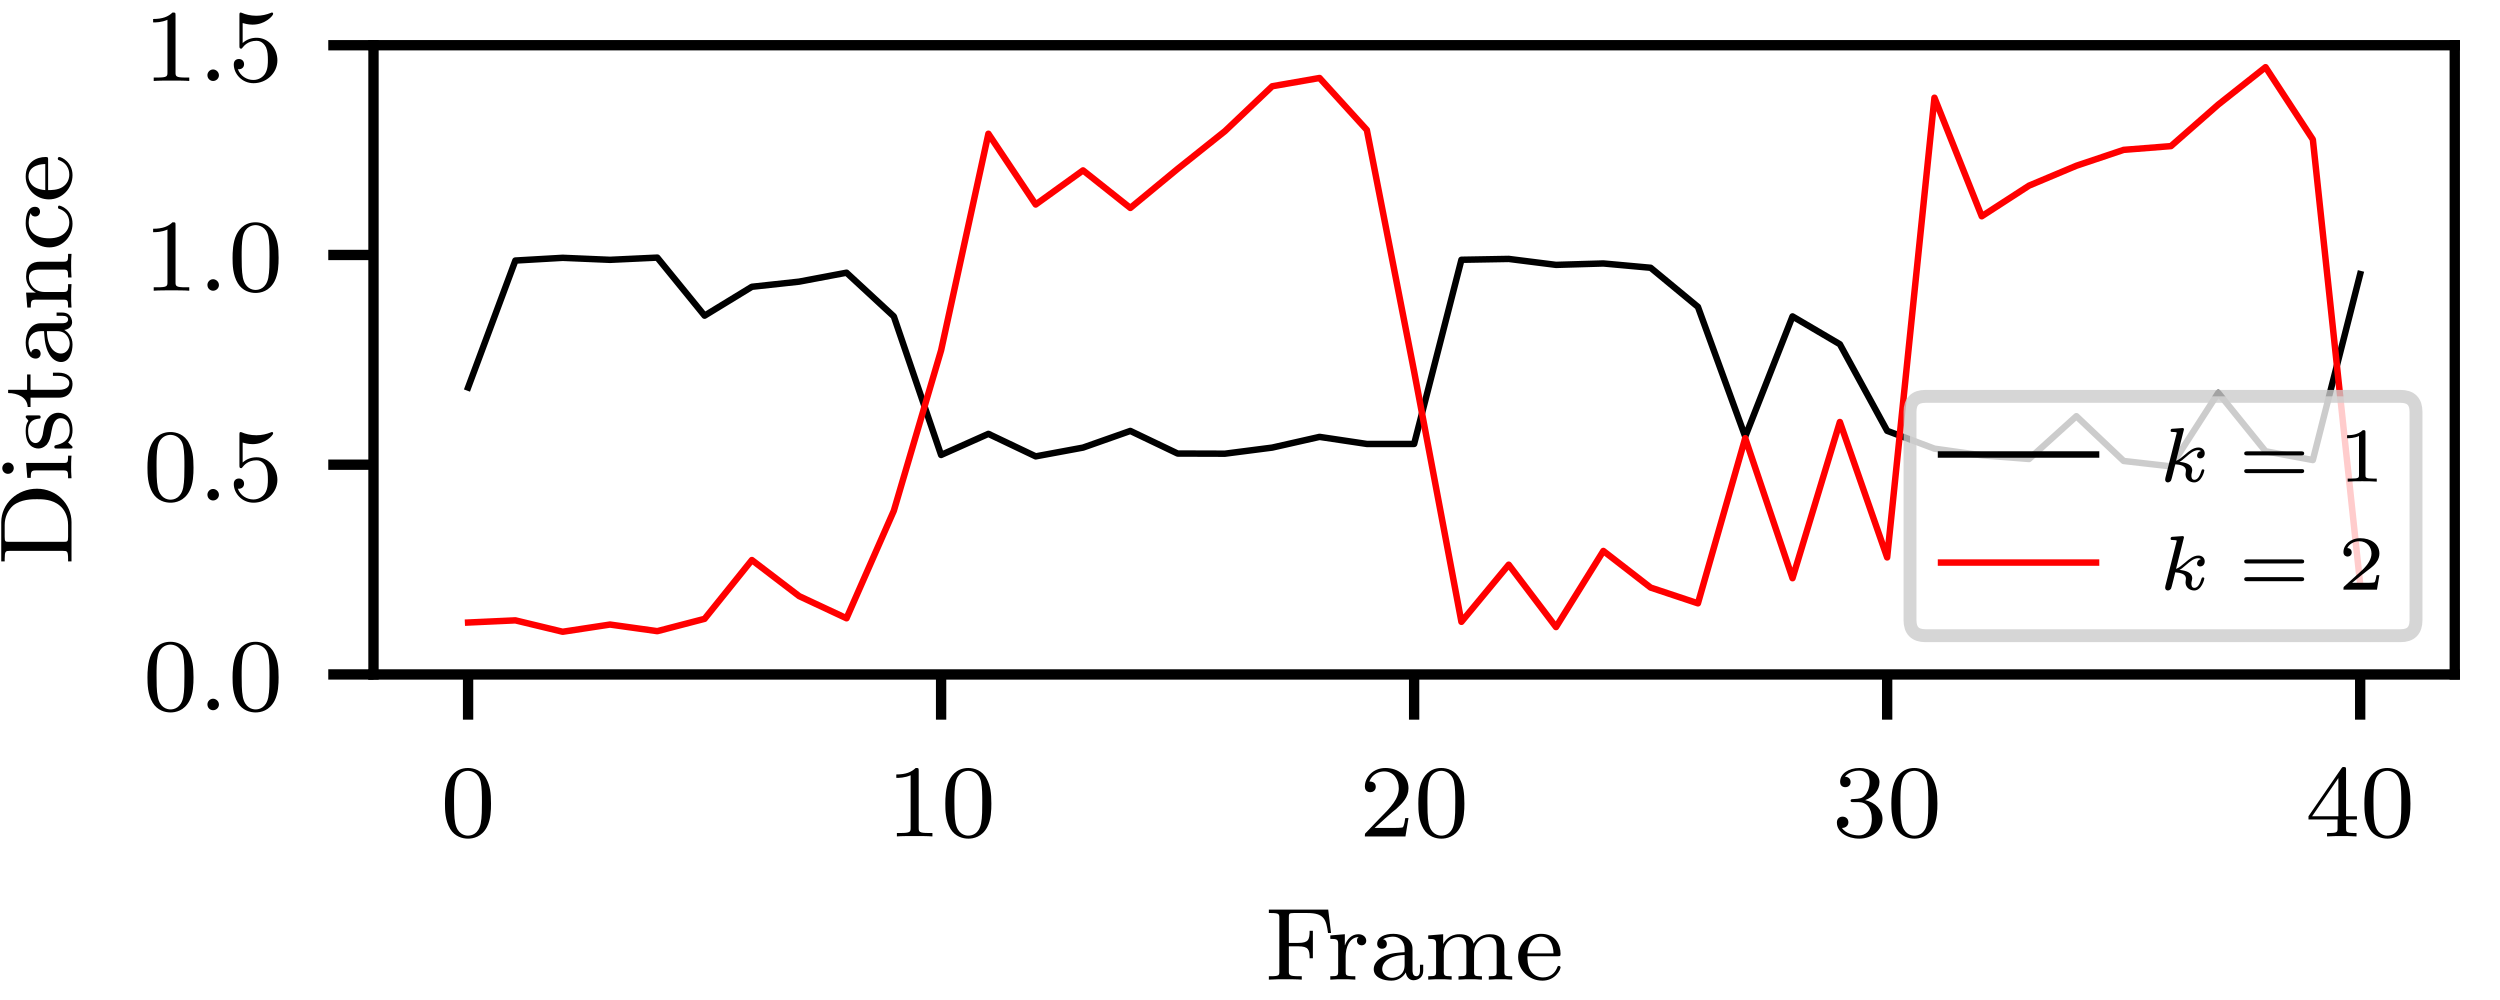
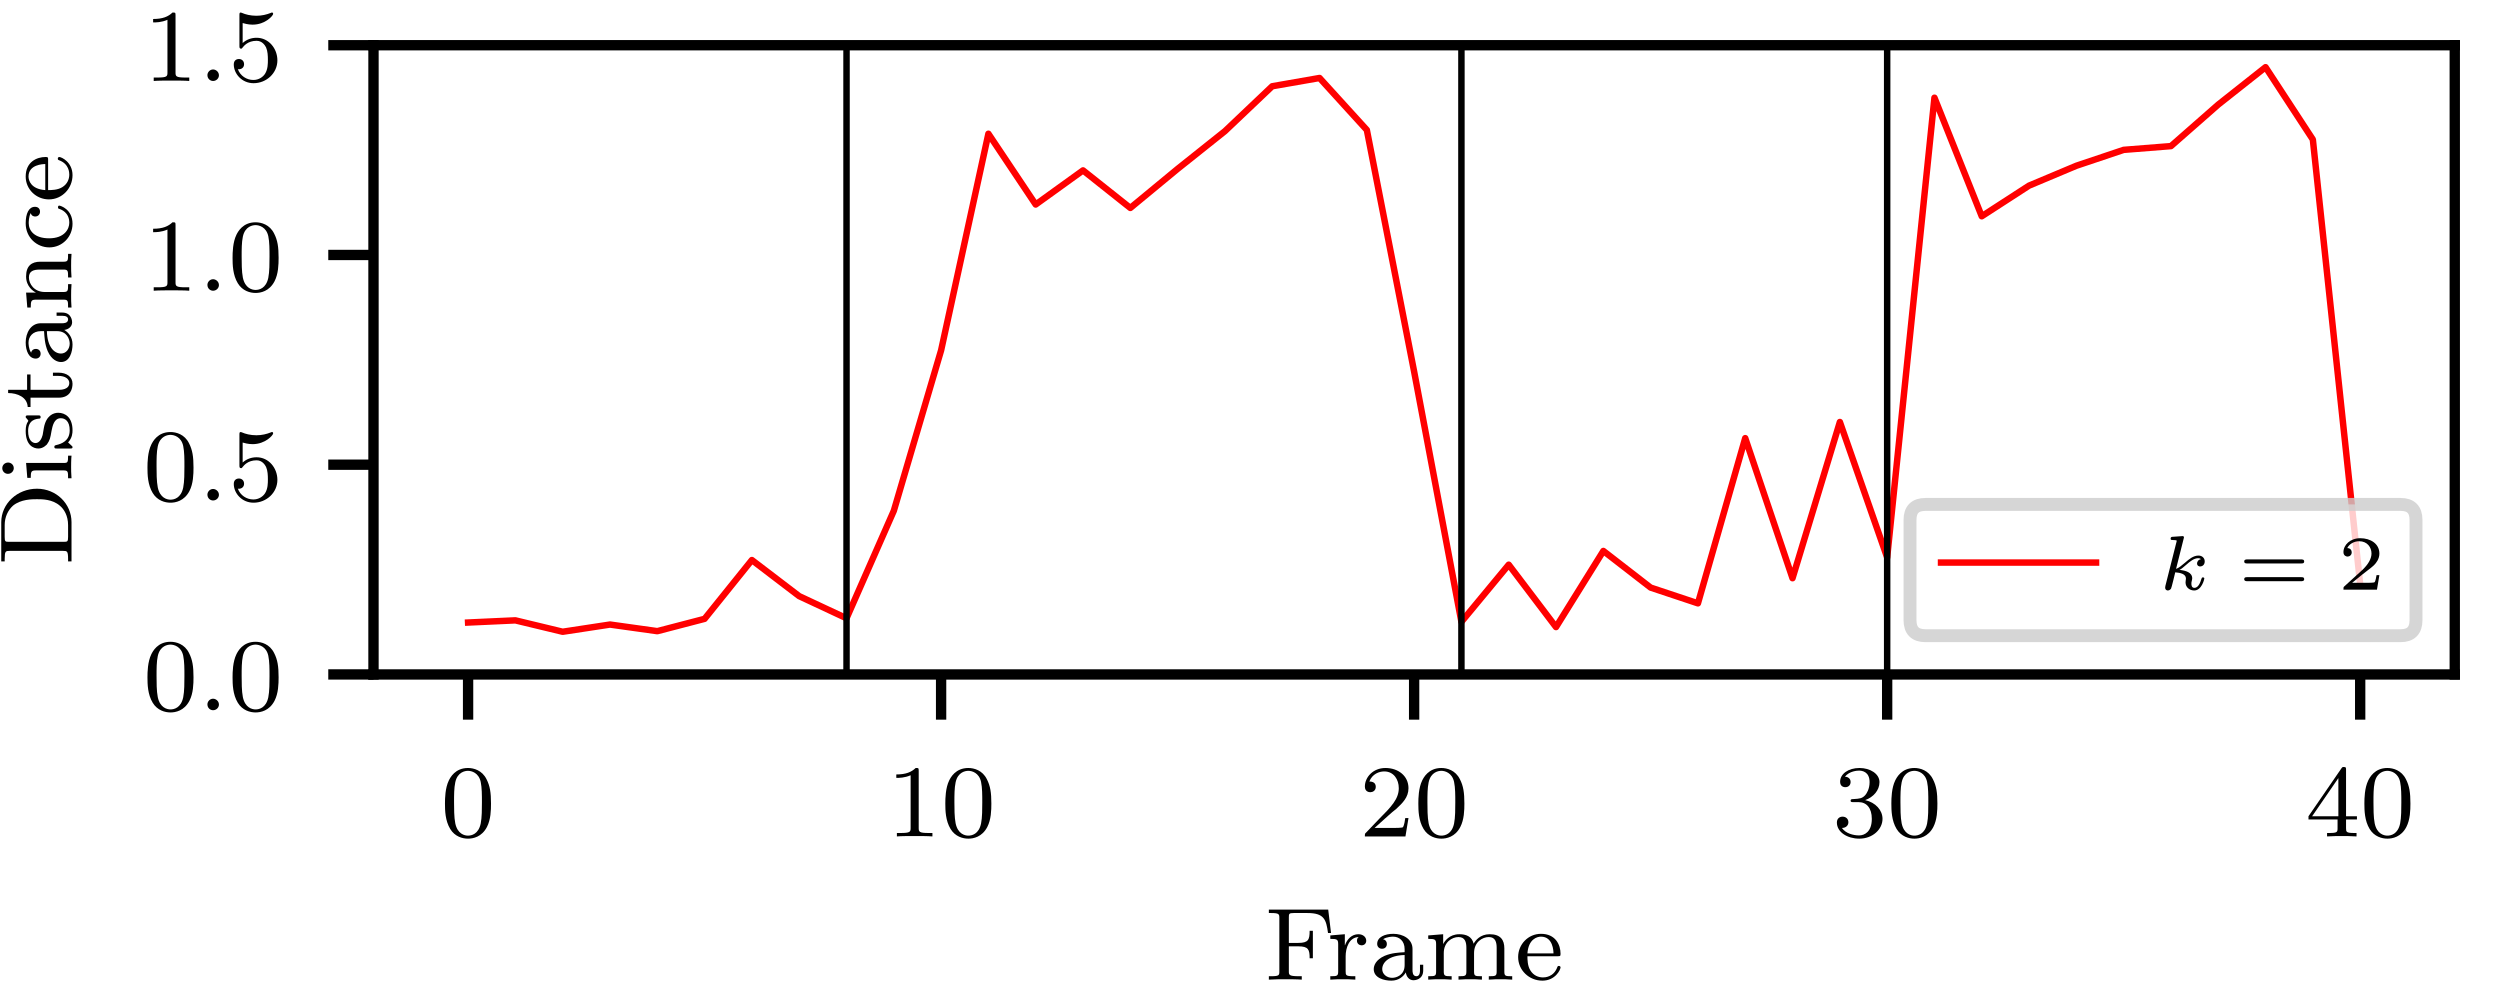
<svg xmlns="http://www.w3.org/2000/svg" xmlns:xlink="http://www.w3.org/1999/xlink" width="193.485pt" height="77.369pt" viewBox="0 0 193.485 77.369" version="1.1">
  <defs>
    <g>
      <symbol overflow="visible" id="glyph0-0">
        <path style="stroke:none;" d="" />
      </symbol>
      <symbol overflow="visible" id="glyph0-1">
        <path style="stroke:none;" d="M 3.891 -2.547 C 3.891 -3.391 3.812 -3.906 3.547 -4.422 C 3.203 -5.125 2.547 -5.297 2.109 -5.297 C 1.109 -5.297 0.734 -4.547 0.625 -4.328 C 0.344 -3.75 0.328 -2.953 0.328 -2.547 C 0.328 -2.016 0.344 -1.219 0.734 -0.578 C 1.094 0.016 1.688 0.172 2.109 0.172 C 2.5 0.172 3.172 0.047 3.578 -0.734 C 3.875 -1.312 3.891 -2.031 3.891 -2.547 Z M 2.109 -0.062 C 1.844 -0.062 1.297 -0.188 1.125 -1.016 C 1.031 -1.469 1.031 -2.219 1.031 -2.641 C 1.031 -3.188 1.031 -3.75 1.125 -4.188 C 1.297 -5 1.906 -5.078 2.109 -5.078 C 2.375 -5.078 2.938 -4.938 3.094 -4.219 C 3.188 -3.781 3.188 -3.172 3.188 -2.641 C 3.188 -2.172 3.188 -1.453 3.094 -1 C 2.922 -0.172 2.375 -0.062 2.109 -0.062 Z M 2.109 -0.062 " />
      </symbol>
      <symbol overflow="visible" id="glyph0-2">
        <path style="stroke:none;" d="M 2.5 -5.078 C 2.5 -5.297 2.484 -5.297 2.266 -5.297 C 1.938 -4.984 1.516 -4.797 0.766 -4.797 L 0.766 -4.531 C 0.984 -4.531 1.406 -4.531 1.875 -4.734 L 1.875 -0.656 C 1.875 -0.359 1.844 -0.266 1.094 -0.266 L 0.812 -0.266 L 0.812 0 C 1.141 -0.031 1.828 -0.031 2.188 -0.031 C 2.547 -0.031 3.234 -0.031 3.562 0 L 3.562 -0.266 L 3.281 -0.266 C 2.531 -0.266 2.5 -0.359 2.5 -0.656 Z M 2.5 -5.078 " />
      </symbol>
      <symbol overflow="visible" id="glyph0-3">
        <path style="stroke:none;" d="M 2.25 -1.625 C 2.375 -1.75 2.703 -2.016 2.844 -2.125 C 3.328 -2.578 3.797 -3.016 3.797 -3.734 C 3.797 -4.688 3 -5.297 2.016 -5.297 C 1.047 -5.297 0.422 -4.578 0.422 -3.859 C 0.422 -3.469 0.734 -3.422 0.844 -3.422 C 1.016 -3.422 1.266 -3.531 1.266 -3.844 C 1.266 -4.25 0.859 -4.25 0.766 -4.25 C 1 -4.844 1.531 -5.031 1.922 -5.031 C 2.656 -5.031 3.047 -4.406 3.047 -3.734 C 3.047 -2.906 2.469 -2.297 1.516 -1.344 L 0.516 -0.297 C 0.422 -0.219 0.422 -0.203 0.422 0 L 3.562 0 L 3.797 -1.422 L 3.547 -1.422 C 3.531 -1.266 3.469 -0.875 3.375 -0.719 C 3.328 -0.656 2.719 -0.656 2.594 -0.656 L 1.172 -0.656 Z M 2.25 -1.625 " />
      </symbol>
      <symbol overflow="visible" id="glyph0-4">
        <path style="stroke:none;" d="M 2.016 -2.656 C 2.641 -2.656 3.047 -2.203 3.047 -1.359 C 3.047 -0.359 2.484 -0.078 2.062 -0.078 C 1.625 -0.078 1.016 -0.234 0.734 -0.656 C 1.031 -0.656 1.234 -0.844 1.234 -1.094 C 1.234 -1.359 1.047 -1.531 0.781 -1.531 C 0.578 -1.531 0.344 -1.406 0.344 -1.078 C 0.344 -0.328 1.156 0.172 2.078 0.172 C 3.125 0.172 3.875 -0.562 3.875 -1.359 C 3.875 -2.031 3.344 -2.625 2.531 -2.812 C 3.156 -3.031 3.641 -3.562 3.641 -4.203 C 3.641 -4.844 2.922 -5.297 2.094 -5.297 C 1.234 -5.297 0.594 -4.844 0.594 -4.234 C 0.594 -3.938 0.781 -3.812 1 -3.812 C 1.25 -3.812 1.406 -3.984 1.406 -4.219 C 1.406 -4.516 1.141 -4.625 0.969 -4.625 C 1.312 -5.062 1.922 -5.094 2.062 -5.094 C 2.266 -5.094 2.875 -5.031 2.875 -4.203 C 2.875 -3.656 2.641 -3.312 2.531 -3.188 C 2.297 -2.938 2.109 -2.922 1.625 -2.891 C 1.469 -2.891 1.406 -2.875 1.406 -2.766 C 1.406 -2.656 1.484 -2.656 1.625 -2.656 Z M 2.016 -2.656 " />
      </symbol>
      <symbol overflow="visible" id="glyph0-5">
        <path style="stroke:none;" d="M 3.141 -5.156 C 3.141 -5.312 3.141 -5.375 2.969 -5.375 C 2.875 -5.375 2.859 -5.375 2.781 -5.266 L 0.234 -1.562 L 0.234 -1.312 L 2.484 -1.312 L 2.484 -0.641 C 2.484 -0.344 2.469 -0.266 1.844 -0.266 L 1.672 -0.266 L 1.672 0 C 2.344 -0.031 2.359 -0.031 2.812 -0.031 C 3.266 -0.031 3.281 -0.031 3.953 0 L 3.953 -0.266 L 3.781 -0.266 C 3.156 -0.266 3.141 -0.344 3.141 -0.641 L 3.141 -1.312 L 3.984 -1.312 L 3.984 -1.562 L 3.141 -1.562 Z M 2.547 -4.516 L 2.547 -1.562 L 0.516 -1.562 Z M 2.547 -4.516 " />
      </symbol>
      <symbol overflow="visible" id="glyph0-6">
        <path style="stroke:none;" d="M 4.938 -5.422 L 0.344 -5.422 L 0.344 -5.156 L 0.531 -5.156 C 1.141 -5.156 1.156 -5.062 1.156 -4.766 L 1.156 -0.641 C 1.156 -0.344 1.141 -0.266 0.531 -0.266 L 0.344 -0.266 L 0.344 0 C 1.031 -0.031 1.047 -0.031 1.578 -0.031 C 1.953 -0.031 2.531 -0.031 2.891 0 L 2.891 -0.266 L 2.641 -0.266 C 1.891 -0.266 1.891 -0.375 1.891 -0.656 L 1.891 -2.578 L 2.625 -2.578 C 3.406 -2.578 3.5 -2.328 3.5 -1.656 L 3.75 -1.656 L 3.75 -3.781 L 3.5 -3.781 C 3.5 -3.094 3.406 -2.844 2.625 -2.844 L 1.891 -2.844 L 1.891 -4.828 C 1.891 -5.094 1.906 -5.156 2.266 -5.156 L 3.328 -5.156 C 4.625 -5.156 4.781 -4.656 4.922 -3.609 L 5.156 -3.609 Z M 4.938 -5.422 " />
      </symbol>
      <symbol overflow="visible" id="glyph0-7">
        <path style="stroke:none;" d="M 1.469 -1.812 C 1.469 -2.422 1.719 -3.281 2.484 -3.297 C 2.438 -3.266 2.344 -3.203 2.344 -3.016 C 2.344 -2.766 2.547 -2.656 2.703 -2.656 C 2.891 -2.656 3.062 -2.781 3.062 -3.016 C 3.062 -3.297 2.812 -3.516 2.453 -3.516 C 1.938 -3.516 1.578 -3.125 1.422 -2.672 L 1.406 -2.672 L 1.406 -3.516 L 0.281 -3.422 L 0.281 -3.156 C 0.828 -3.156 0.891 -3.109 0.891 -2.719 L 0.891 -0.625 C 0.891 -0.266 0.781 -0.266 0.281 -0.266 L 0.281 0 C 0.594 -0.031 1.031 -0.031 1.219 -0.031 C 1.688 -0.031 1.703 -0.031 2.219 0 L 2.219 -0.266 L 2.062 -0.266 C 1.484 -0.266 1.469 -0.344 1.469 -0.641 Z M 1.469 -1.812 " />
      </symbol>
      <symbol overflow="visible" id="glyph0-8">
        <path style="stroke:none;" d="M 3.344 -2.375 C 3.344 -3.156 2.594 -3.547 1.859 -3.547 C 1.203 -3.547 0.609 -3.297 0.609 -2.766 C 0.609 -2.531 0.781 -2.391 0.984 -2.391 C 1.219 -2.391 1.359 -2.547 1.359 -2.766 C 1.359 -2.953 1.25 -3.094 1.062 -3.125 C 1.359 -3.328 1.797 -3.328 1.844 -3.328 C 2.297 -3.328 2.734 -3.016 2.734 -2.359 L 2.734 -2.125 C 2.281 -2.094 1.75 -2.078 1.188 -1.844 C 0.484 -1.531 0.344 -1.078 0.344 -0.812 C 0.344 -0.125 1.156 0.078 1.703 0.078 C 2.281 0.078 2.641 -0.25 2.828 -0.562 C 2.859 -0.266 3.062 0.047 3.422 0.047 C 3.5 0.047 4.172 0.016 4.172 -0.719 L 4.172 -1.156 L 3.922 -1.156 L 3.922 -0.719 C 3.922 -0.391 3.812 -0.266 3.641 -0.266 C 3.344 -0.266 3.344 -0.625 3.344 -0.719 Z M 2.734 -1.125 C 2.734 -0.344 2.094 -0.141 1.766 -0.141 C 1.359 -0.141 1 -0.422 1 -0.812 C 1 -1.328 1.5 -1.875 2.734 -1.906 Z M 2.734 -1.125 " />
      </symbol>
      <symbol overflow="visible" id="glyph0-9">
        <path style="stroke:none;" d="M 6.219 -2.422 C 6.219 -3.062 5.938 -3.516 5.078 -3.516 C 4.344 -3.516 3.969 -3.016 3.844 -2.781 C 3.703 -3.359 3.25 -3.516 2.734 -3.516 C 1.953 -3.516 1.594 -2.969 1.484 -2.75 L 1.484 -3.516 L 0.328 -3.422 L 0.328 -3.156 C 0.875 -3.156 0.938 -3.109 0.938 -2.719 L 0.938 -0.625 C 0.938 -0.266 0.844 -0.266 0.328 -0.266 L 0.328 0 C 0.672 -0.031 1.016 -0.031 1.234 -0.031 C 1.469 -0.031 1.797 -0.031 2.141 0 L 2.141 -0.266 C 1.641 -0.266 1.531 -0.266 1.531 -0.625 L 1.531 -2.062 C 1.531 -2.906 2.172 -3.297 2.672 -3.297 C 3.188 -3.297 3.281 -2.891 3.281 -2.453 L 3.281 -0.625 C 3.281 -0.266 3.172 -0.266 2.672 -0.266 L 2.672 0 C 3.016 -0.031 3.359 -0.031 3.578 -0.031 C 3.812 -0.031 4.141 -0.031 4.484 0 L 4.484 -0.266 C 3.969 -0.266 3.875 -0.266 3.875 -0.625 L 3.875 -2.062 C 3.875 -2.906 4.516 -3.297 5.016 -3.297 C 5.531 -3.297 5.625 -2.891 5.625 -2.453 L 5.625 -0.625 C 5.625 -0.266 5.516 -0.266 5.016 -0.266 L 5.016 0 C 5.359 -0.031 5.703 -0.031 5.922 -0.031 C 6.156 -0.031 6.484 -0.031 6.828 0 L 6.828 -0.266 C 6.312 -0.266 6.219 -0.266 6.219 -0.625 Z M 6.219 -2.422 " />
      </symbol>
      <symbol overflow="visible" id="glyph0-10">
        <path style="stroke:none;" d="M 3.297 -1.812 C 3.469 -1.812 3.516 -1.812 3.516 -2 C 3.516 -2.703 3.125 -3.547 2 -3.547 C 1.016 -3.547 0.234 -2.734 0.234 -1.75 C 0.234 -0.719 1.094 0.078 2.109 0.078 C 3.109 0.078 3.516 -0.766 3.516 -0.953 C 3.516 -0.984 3.484 -1.062 3.391 -1.062 C 3.297 -1.062 3.281 -1.016 3.266 -0.969 C 2.984 -0.188 2.297 -0.172 2.156 -0.172 C 1.797 -0.172 1.422 -0.328 1.188 -0.703 C 0.953 -1.062 0.953 -1.578 0.953 -1.812 Z M 0.953 -2.031 C 1.031 -3.141 1.703 -3.328 2 -3.328 C 2.938 -3.328 2.969 -2.203 2.969 -2.031 Z M 0.953 -2.031 " />
      </symbol>
      <symbol overflow="visible" id="glyph0-11">
        <path style="stroke:none;" d="M 1.109 -4.484 C 1.219 -4.453 1.531 -4.359 1.875 -4.359 C 2.875 -4.359 3.469 -5.062 3.469 -5.188 C 3.469 -5.281 3.422 -5.297 3.375 -5.297 C 3.359 -5.297 3.344 -5.297 3.281 -5.266 C 2.969 -5.141 2.594 -5.047 2.172 -5.047 C 1.703 -5.047 1.312 -5.156 1.062 -5.266 C 0.984 -5.297 0.969 -5.297 0.953 -5.297 C 0.859 -5.297 0.859 -5.219 0.859 -5.062 L 0.859 -2.734 C 0.859 -2.594 0.859 -2.5 0.984 -2.5 C 1.047 -2.5 1.062 -2.531 1.109 -2.594 C 1.203 -2.703 1.5 -3.109 2.188 -3.109 C 2.625 -3.109 2.844 -2.75 2.922 -2.594 C 3.047 -2.312 3.062 -1.938 3.062 -1.641 C 3.062 -1.344 3.062 -0.906 2.844 -0.562 C 2.688 -0.312 2.359 -0.078 1.938 -0.078 C 1.422 -0.078 0.922 -0.391 0.734 -0.922 C 0.75 -0.906 0.812 -0.906 0.812 -0.906 C 1.031 -0.906 1.219 -1.047 1.219 -1.297 C 1.219 -1.594 0.984 -1.703 0.828 -1.703 C 0.672 -1.703 0.422 -1.625 0.422 -1.281 C 0.422 -0.562 1.047 0.172 1.953 0.172 C 2.953 0.172 3.797 -0.609 3.797 -1.594 C 3.797 -2.516 3.125 -3.344 2.188 -3.344 C 1.797 -3.344 1.422 -3.219 1.109 -2.938 Z M 1.109 -4.484 " />
      </symbol>
      <symbol overflow="visible" id="glyph1-0">
        <path style="stroke:none;" d="" />
      </symbol>
      <symbol overflow="visible" id="glyph1-1">
        <path style="stroke:none;" d="M 1.625 -0.438 C 1.625 -0.703 1.391 -0.891 1.172 -0.891 C 0.922 -0.891 0.734 -0.672 0.734 -0.453 C 0.734 -0.172 0.953 0 1.172 0 C 1.422 0 1.625 -0.203 1.625 -0.438 Z M 1.625 -0.438 " />
      </symbol>
      <symbol overflow="visible" id="glyph2-0">
        <path style="stroke:none;" d="" />
      </symbol>
      <symbol overflow="visible" id="glyph2-1">
        <path style="stroke:none;" d="M -5.438 -0.359 L -5.172 -0.359 L -5.172 -0.547 C -5.172 -1.156 -5.094 -1.172 -4.797 -1.172 L -0.641 -1.172 C -0.344 -1.172 -0.266 -1.156 -0.266 -0.547 L -0.266 -0.359 L 0 -0.359 L 0 -3.391 C 0 -4.828 -1.188 -5.984 -2.672 -5.984 C -4.203 -5.984 -5.438 -4.828 -5.438 -3.391 Z M -0.266 -2.266 C -0.266 -1.891 -0.312 -1.875 -0.594 -1.875 L -4.859 -1.875 C -5.125 -1.875 -5.172 -1.891 -5.172 -2.266 L -5.172 -3.172 C -5.172 -3.797 -4.922 -4.312 -4.531 -4.672 C -3.922 -5.172 -3.062 -5.172 -2.672 -5.172 C -2.266 -5.172 -1.484 -5.172 -0.906 -4.672 C -0.578 -4.406 -0.266 -3.891 -0.266 -3.172 Z M -0.266 -2.266 " />
      </symbol>
      <symbol overflow="visible" id="glyph2-2">
        <path style="stroke:none;" d="M -4.906 -1.547 C -5.141 -1.547 -5.359 -1.375 -5.359 -1.109 C -5.359 -0.875 -5.172 -0.672 -4.922 -0.672 C -4.641 -0.672 -4.469 -0.906 -4.469 -1.109 C -4.469 -1.391 -4.703 -1.547 -4.906 -1.547 Z M -3.422 -0.359 L -3.156 -0.359 C -3.156 -0.875 -3.109 -0.938 -2.719 -0.938 L -0.625 -0.938 C -0.266 -0.938 -0.266 -0.844 -0.266 -0.328 L 0 -0.328 C -0.031 -0.641 -0.031 -1.094 -0.031 -1.219 C -0.031 -1.312 -0.031 -1.797 0 -2.078 L -0.266 -2.078 C -0.266 -1.547 -0.297 -1.516 -0.609 -1.516 L -3.516 -1.516 Z M -3.422 -0.359 " />
      </symbol>
      <symbol overflow="visible" id="glyph2-3">
        <path style="stroke:none;" d="M -3.344 -2.844 C -3.469 -2.844 -3.547 -2.844 -3.547 -2.734 C -3.547 -2.688 -3.547 -2.672 -3.422 -2.547 C -3.422 -2.531 -3.344 -2.453 -3.344 -2.438 C -3.344 -2.422 -3.344 -2.406 -3.375 -2.359 C -3.469 -2.234 -3.547 -2 -3.547 -1.641 C -3.547 -0.531 -2.953 -0.281 -2.562 -0.281 C -2.172 -0.281 -1.938 -0.578 -1.906 -0.594 C -1.672 -0.922 -1.641 -1.094 -1.547 -1.641 C -1.469 -2.016 -1.359 -2.625 -0.828 -2.625 C -0.516 -2.625 -0.141 -2.422 -0.141 -1.688 C -0.141 -0.875 -0.766 -0.641 -1.188 -0.547 C -1.297 -0.516 -1.328 -0.5 -1.328 -0.406 C -1.328 -0.281 -1.266 -0.281 -1.109 -0.281 L -0.125 -0.281 C 0 -0.281 0.078 -0.281 0.078 -0.375 C 0.078 -0.438 0.078 -0.438 -0.078 -0.578 C -0.125 -0.625 -0.219 -0.703 -0.266 -0.75 C 0.062 -1.109 0.078 -1.484 0.078 -1.688 C 0.078 -2.703 -0.5 -3.047 -1.031 -3.047 C -1.406 -3.047 -1.969 -2.828 -2.141 -1.875 C -2.156 -1.812 -2.234 -1.359 -2.234 -1.328 C -2.297 -1.078 -2.469 -0.703 -2.781 -0.703 C -3.016 -0.703 -3.359 -0.891 -3.359 -1.641 C -3.359 -2.531 -2.703 -2.578 -2.484 -2.594 C -2.422 -2.594 -2.391 -2.656 -2.391 -2.703 C -2.391 -2.844 -2.453 -2.844 -2.594 -2.844 Z M -3.344 -2.844 " />
      </symbol>
      <symbol overflow="visible" id="glyph2-4">
        <path style="stroke:none;" d="M -3.172 -1.484 L -3.172 -2.672 L -3.438 -2.672 L -3.438 -1.484 L -4.906 -1.484 L -4.906 -1.234 C -4.172 -1.234 -3.422 -0.906 -3.391 -0.156 L -3.172 -0.156 L -3.172 -0.875 L -1 -0.875 C -0.062 -0.875 0.078 -1.594 0.078 -1.953 C 0.078 -2.5 -0.391 -2.812 -1 -2.812 L -1.438 -2.812 L -1.438 -2.562 L -1.016 -2.562 C -0.469 -2.562 -0.172 -2.312 -0.172 -2.016 C -0.172 -1.484 -0.859 -1.484 -0.984 -1.484 Z M -3.172 -1.484 " />
      </symbol>
      <symbol overflow="visible" id="glyph2-5">
        <path style="stroke:none;" d="M -2.375 -3.344 C -3.156 -3.344 -3.547 -2.594 -3.547 -1.859 C -3.547 -1.203 -3.297 -0.609 -2.766 -0.609 C -2.531 -0.609 -2.391 -0.781 -2.391 -0.984 C -2.391 -1.219 -2.547 -1.359 -2.766 -1.359 C -2.953 -1.359 -3.094 -1.25 -3.125 -1.062 C -3.328 -1.359 -3.328 -1.797 -3.328 -1.844 C -3.328 -2.297 -3.016 -2.734 -2.359 -2.734 L -2.125 -2.734 C -2.094 -2.281 -2.078 -1.75 -1.844 -1.188 C -1.531 -0.484 -1.078 -0.344 -0.812 -0.344 C -0.125 -0.344 0.078 -1.156 0.078 -1.703 C 0.078 -2.281 -0.25 -2.641 -0.562 -2.828 C -0.266 -2.859 0.047 -3.062 0.047 -3.422 C 0.047 -3.5 0.016 -4.172 -0.719 -4.172 L -1.156 -4.172 L -1.156 -3.922 L -0.719 -3.922 C -0.391 -3.922 -0.266 -3.812 -0.266 -3.641 C -0.266 -3.344 -0.625 -3.344 -0.719 -3.344 Z M -1.125 -2.734 C -0.344 -2.734 -0.141 -2.094 -0.141 -1.766 C -0.141 -1.359 -0.422 -1 -0.812 -1 C -1.328 -1 -1.875 -1.5 -1.906 -2.734 Z M -1.125 -2.734 " />
      </symbol>
      <symbol overflow="visible" id="glyph2-6">
        <path style="stroke:none;" d="M -2.422 -3.875 C -3.078 -3.875 -3.516 -3.562 -3.516 -2.734 C -3.516 -1.938 -2.938 -1.578 -2.75 -1.484 L -3.516 -1.484 L -3.422 -0.328 L -3.156 -0.328 C -3.156 -0.875 -3.109 -0.938 -2.719 -0.938 L -0.625 -0.938 C -0.266 -0.938 -0.266 -0.844 -0.266 -0.328 L 0 -0.328 C -0.031 -0.672 -0.031 -1.016 -0.031 -1.234 C -0.031 -1.469 -0.031 -1.797 0 -2.141 L -0.266 -2.141 C -0.266 -1.641 -0.266 -1.531 -0.625 -1.531 L -2.062 -1.531 C -2.906 -1.531 -3.297 -2.172 -3.297 -2.656 C -3.297 -3.141 -2.953 -3.266 -2.453 -3.266 L -0.625 -3.266 C -0.266 -3.266 -0.266 -3.172 -0.266 -2.656 L 0 -2.656 C -0.031 -3 -0.031 -3.359 -0.031 -3.562 C -0.031 -3.797 -0.031 -4.141 0 -4.484 L -0.266 -4.484 C -0.266 -3.969 -0.266 -3.875 -0.625 -3.875 Z M -2.422 -3.875 " />
      </symbol>
      <symbol overflow="visible" id="glyph2-7">
        <path style="stroke:none;" d="M -3.156 -2.938 C -3.094 -2.703 -2.906 -2.672 -2.812 -2.672 C -2.594 -2.672 -2.438 -2.828 -2.438 -3.047 C -2.438 -3.266 -2.578 -3.422 -2.828 -3.422 C -3.312 -3.422 -3.547 -2.891 -3.547 -2.141 C -3.547 -1.031 -2.672 -0.281 -1.719 -0.281 C -0.703 -0.281 0.078 -1.109 0.078 -2.109 C 0.078 -3.234 -0.859 -3.516 -0.953 -3.516 C -1.047 -3.516 -1.047 -3.406 -1.047 -3.391 C -1.047 -3.328 -1.047 -3.297 -0.969 -3.266 C -0.797 -3.219 -0.172 -2.984 -0.172 -2.188 C -0.172 -1.703 -0.547 -0.984 -1.734 -0.984 C -2.875 -0.984 -3.312 -1.578 -3.312 -2.156 C -3.312 -2.234 -3.312 -2.656 -3.156 -2.938 Z M -3.156 -2.938 " />
      </symbol>
      <symbol overflow="visible" id="glyph2-8">
        <path style="stroke:none;" d="M -1.812 -3.297 C -1.812 -3.469 -1.812 -3.516 -2 -3.516 C -2.703 -3.516 -3.547 -3.125 -3.547 -2 C -3.547 -1.016 -2.734 -0.234 -1.75 -0.234 C -0.719 -0.234 0.078 -1.094 0.078 -2.109 C 0.078 -3.109 -0.766 -3.516 -0.953 -3.516 C -0.984 -3.516 -1.062 -3.484 -1.062 -3.391 C -1.062 -3.297 -1.016 -3.281 -0.969 -3.266 C -0.188 -2.984 -0.172 -2.297 -0.172 -2.156 C -0.172 -1.797 -0.328 -1.422 -0.703 -1.188 C -1.062 -0.953 -1.578 -0.953 -1.812 -0.953 Z M -2.031 -0.953 C -3.141 -1.031 -3.328 -1.703 -3.328 -2 C -3.328 -2.938 -2.203 -2.969 -2.031 -2.969 Z M -2.031 -0.953 " />
      </symbol>
      <symbol overflow="visible" id="glyph3-0">
        <path style="stroke:none;" d="" />
      </symbol>
      <symbol overflow="visible" id="glyph3-1">
        <path style="stroke:none;" d="M 1.984 -3.969 C 2 -4 2 -4.031 2 -4.062 C 2 -4.156 1.891 -4.156 1.812 -4.141 L 1.141 -4.094 C 1.047 -4.094 0.969 -4.078 0.969 -3.938 C 0.969 -3.844 1.047 -3.844 1.141 -3.844 C 1.312 -3.844 1.359 -3.828 1.438 -3.812 C 1.438 -3.734 1.438 -3.719 1.406 -3.625 L 0.562 -0.281 C 0.547 -0.188 0.547 -0.156 0.547 -0.141 C 0.547 0 0.672 0.062 0.75 0.062 C 0.812 0.062 0.922 0.031 1 -0.078 C 1.047 -0.156 1.281 -1.156 1.328 -1.344 C 1.719 -1.312 2.156 -1.219 2.156 -0.859 C 2.156 -0.828 2.156 -0.797 2.141 -0.734 C 2.125 -0.641 2.125 -0.609 2.125 -0.562 C 2.125 -0.172 2.453 0.062 2.797 0.062 C 3.375 0.062 3.578 -0.812 3.578 -0.859 C 3.578 -0.875 3.578 -0.953 3.469 -0.953 C 3.391 -0.953 3.375 -0.906 3.344 -0.812 C 3.281 -0.594 3.125 -0.141 2.812 -0.141 C 2.578 -0.141 2.578 -0.391 2.578 -0.453 C 2.578 -0.562 2.578 -0.562 2.609 -0.688 C 2.609 -0.688 2.641 -0.812 2.641 -0.875 C 2.641 -1.344 2.125 -1.484 1.656 -1.531 C 1.812 -1.609 1.938 -1.719 2.172 -1.922 C 2.469 -2.188 2.781 -2.438 3.109 -2.438 C 3.188 -2.438 3.266 -2.422 3.312 -2.359 C 3.109 -2.328 3.016 -2.156 3.016 -2.031 C 3.016 -1.844 3.172 -1.797 3.25 -1.797 C 3.391 -1.797 3.609 -1.891 3.609 -2.188 C 3.609 -2.453 3.406 -2.641 3.125 -2.641 C 2.734 -2.641 2.391 -2.359 2.109 -2.109 C 1.797 -1.844 1.609 -1.688 1.391 -1.609 Z M 1.984 -3.969 " />
      </symbol>
      <symbol overflow="visible" id="glyph4-0">
        <path style="stroke:none;" d="" />
      </symbol>
      <symbol overflow="visible" id="glyph4-1">
        <path style="stroke:none;" d="M 4.891 -2.031 C 4.984 -2.031 5.109 -2.031 5.109 -2.188 C 5.109 -2.344 4.953 -2.344 4.859 -2.344 L 0.719 -2.344 C 0.641 -2.344 0.469 -2.344 0.469 -2.188 C 0.469 -2.031 0.609 -2.031 0.688 -2.031 Z M 4.859 -0.656 C 4.953 -0.656 5.109 -0.656 5.109 -0.812 C 5.109 -0.969 4.984 -0.969 4.891 -0.969 L 0.688 -0.969 C 0.609 -0.969 0.469 -0.969 0.469 -0.812 C 0.469 -0.656 0.641 -0.656 0.719 -0.656 Z M 4.859 -0.656 " />
      </symbol>
      <symbol overflow="visible" id="glyph4-2">
-         <path style="stroke:none;" d="M 2.141 -3.797 C 2.141 -3.984 2.125 -3.984 1.938 -3.984 C 1.547 -3.594 0.938 -3.594 0.719 -3.594 L 0.719 -3.359 C 0.875 -3.359 1.281 -3.359 1.641 -3.531 L 1.641 -0.516 C 1.641 -0.312 1.641 -0.234 1.016 -0.234 L 0.766 -0.234 L 0.766 0 C 1.094 -0.031 1.562 -0.031 1.891 -0.031 C 2.219 -0.031 2.688 -0.031 3.016 0 L 3.016 -0.234 L 2.766 -0.234 C 2.141 -0.234 2.141 -0.312 2.141 -0.516 Z M 2.141 -3.797 " />
-       </symbol>
-       <symbol overflow="visible" id="glyph4-3">
        <path style="stroke:none;" d="M 3.219 -1.125 L 3 -1.125 C 2.984 -1.031 2.922 -0.641 2.844 -0.578 C 2.797 -0.531 2.312 -0.531 2.219 -0.531 L 1.109 -0.531 L 1.875 -1.156 C 2.078 -1.328 2.609 -1.703 2.797 -1.891 C 2.969 -2.062 3.219 -2.375 3.219 -2.797 C 3.219 -3.547 2.547 -3.984 1.734 -3.984 C 0.969 -3.984 0.438 -3.469 0.438 -2.906 C 0.438 -2.609 0.688 -2.562 0.75 -2.562 C 0.906 -2.562 1.078 -2.672 1.078 -2.891 C 1.078 -3.016 1 -3.219 0.734 -3.219 C 0.875 -3.516 1.234 -3.75 1.656 -3.75 C 2.281 -3.75 2.609 -3.281 2.609 -2.797 C 2.609 -2.375 2.328 -1.938 1.922 -1.547 L 0.5 -0.25 C 0.438 -0.188 0.438 -0.188 0.438 0 L 3.031 0 Z M 3.219 -1.125 " />
      </symbol>
    </g>
    <clipPath id="clip1">
      <path d="M 0 0 L 193.484 0 L 193.484 77.367 L 0 77.367 Z M 0 0 " />
    </clipPath>
    <clipPath id="clip2">
-       <path d="M 133 16 L 193.484 16 L 193.484 64 L 133 64 Z M 133 16 " />
+       <path d="M 65 3.5 L 66 3.5 L 66 52.199 L 65 52.199 Z M 65 3.5 " />
+     </clipPath>
+     <clipPath id="clip3">
+       <path d="M 112 3.5 L 114 3.5 L 114 52.199 L 112 52.199 Z M 112 3.5 " />
+     </clipPath>
+     <clipPath id="clip4">
+       <path d="M 145 3.5 L 147 3.5 L 147 52.199 L 145 52.199 Z M 145 3.5 " />
+     </clipPath>
+     <clipPath id="clip5">
+       <path d="M 133 24 L 193.484 24 L 193.484 64 L 133 64 Z M 133 24 " />
    </clipPath>
  </defs>
  <g id="surface1">
    <g clip-path="url(#clip1)" clip-rule="nonzero">
      <path style=" stroke:none;fill-rule:nonzero;fill:rgb(100%,100%,100%);fill-opacity:1;" d="M 0 77.367 L 193.484 77.367 L 193.484 0 L 0 0 Z M 0 77.367 " />
    </g>
    <path style=" stroke:none;fill-rule:nonzero;fill:rgb(100%,100%,100%);fill-opacity:1;" d="M 28.906 52.199 L 189.984 52.199 L 189.984 3.5 L 28.906 3.5 Z M 28.906 52.199 " />
    <path style="fill:none;stroke-width:0.8;stroke-linecap:butt;stroke-linejoin:round;stroke:rgb(0%,0%,0%);stroke-opacity:1;stroke-miterlimit:10;" d="M 36.227 25.17 L 36.227 21.67 " transform="matrix(1,0,0,-1,0,77.3691)" />
    <g style="fill:rgb(0%,0%,0%);fill-opacity:1;">
      <use xlink:href="#glyph0-1" x="34.11" y="64.735" />
    </g>
    <path style="fill:none;stroke-width:0.8;stroke-linecap:butt;stroke-linejoin:round;stroke:rgb(0%,0%,0%);stroke-opacity:1;stroke-miterlimit:10;" d="M 72.836 25.17 L 72.836 21.67 " transform="matrix(1,0,0,-1,0,77.3691)" />
    <g style="fill:rgb(0%,0%,0%);fill-opacity:1;">
      <use xlink:href="#glyph0-2" x="68.602" y="64.735" />
      <use xlink:href="#glyph0-1" x="72.834" y="64.735" />
    </g>
    <path style="fill:none;stroke-width:0.8;stroke-linecap:butt;stroke-linejoin:round;stroke:rgb(0%,0%,0%);stroke-opacity:1;stroke-miterlimit:10;" d="M 109.445 25.17 L 109.445 21.67 " transform="matrix(1,0,0,-1,0,77.3691)" />
    <g style="fill:rgb(0%,0%,0%);fill-opacity:1;">
      <use xlink:href="#glyph0-3" x="105.211" y="64.735" />
      <use xlink:href="#glyph0-1" x="109.443" y="64.735" />
    </g>
    <path style="fill:none;stroke-width:0.8;stroke-linecap:butt;stroke-linejoin:round;stroke:rgb(0%,0%,0%);stroke-opacity:1;stroke-miterlimit:10;" d="M 146.055 25.17 L 146.055 21.67 " transform="matrix(1,0,0,-1,0,77.3691)" />
    <g style="fill:rgb(0%,0%,0%);fill-opacity:1;">
      <use xlink:href="#glyph0-4" x="141.82" y="64.735" />
      <use xlink:href="#glyph0-1" x="146.052" y="64.735" />
    </g>
    <path style="fill:none;stroke-width:0.8;stroke-linecap:butt;stroke-linejoin:round;stroke:rgb(0%,0%,0%);stroke-opacity:1;stroke-miterlimit:10;" d="M 182.664 25.17 L 182.664 21.67 " transform="matrix(1,0,0,-1,0,77.3691)" />
    <g style="fill:rgb(0%,0%,0%);fill-opacity:1;">
      <use xlink:href="#glyph0-5" x="178.429" y="64.735" />
      <use xlink:href="#glyph0-1" x="182.661" y="64.735" />
    </g>
    <g style="fill:rgb(0%,0%,0%);fill-opacity:1;">
      <use xlink:href="#glyph0-6" x="97.858" y="75.819" />
    </g>
    <g style="fill:rgb(0%,0%,0%);fill-opacity:1;">
      <use xlink:href="#glyph0-7" x="102.676" y="75.819" />
      <use xlink:href="#glyph0-8" x="105.976" y="75.819" />
      <use xlink:href="#glyph0-9" x="110.208" y="75.819" />
      <use xlink:href="#glyph0-10" x="117.261" y="75.819" />
    </g>
    <path style="fill:none;stroke-width:0.8;stroke-linecap:butt;stroke-linejoin:round;stroke:rgb(0%,0%,0%);stroke-opacity:1;stroke-miterlimit:10;" d="M 28.906 25.17 L 25.406 25.17 " transform="matrix(1,0,0,-1,0,77.3691)" />
    <g style="fill:rgb(0%,0%,0%);fill-opacity:1;">
      <use xlink:href="#glyph0-1" x="11.085" y="54.967" />
    </g>
    <g style="fill:rgb(0%,0%,0%);fill-opacity:1;">
      <use xlink:href="#glyph1-1" x="15.319" y="54.967" />
    </g>
    <g style="fill:rgb(0%,0%,0%);fill-opacity:1;">
      <use xlink:href="#glyph0-1" x="17.671" y="54.967" />
    </g>
    <path style="fill:none;stroke-width:0.8;stroke-linecap:butt;stroke-linejoin:round;stroke:rgb(0%,0%,0%);stroke-opacity:1;stroke-miterlimit:10;" d="M 28.906 41.404 L 25.406 41.404 " transform="matrix(1,0,0,-1,0,77.3691)" />
    <g style="fill:rgb(0%,0%,0%);fill-opacity:1;">
      <use xlink:href="#glyph0-1" x="11.085" y="38.734" />
    </g>
    <g style="fill:rgb(0%,0%,0%);fill-opacity:1;">
      <use xlink:href="#glyph1-1" x="15.319" y="38.734" />
    </g>
    <g style="fill:rgb(0%,0%,0%);fill-opacity:1;">
      <use xlink:href="#glyph0-11" x="17.671" y="38.734" />
    </g>
    <path style="fill:none;stroke-width:0.8;stroke-linecap:butt;stroke-linejoin:round;stroke:rgb(0%,0%,0%);stroke-opacity:1;stroke-miterlimit:10;" d="M 28.906 57.635 L 25.406 57.635 " transform="matrix(1,0,0,-1,0,77.3691)" />
    <g style="fill:rgb(0%,0%,0%);fill-opacity:1;">
      <use xlink:href="#glyph0-2" x="11.085" y="22.501" />
    </g>
    <g style="fill:rgb(0%,0%,0%);fill-opacity:1;">
      <use xlink:href="#glyph1-1" x="15.319" y="22.501" />
    </g>
    <g style="fill:rgb(0%,0%,0%);fill-opacity:1;">
      <use xlink:href="#glyph0-1" x="17.671" y="22.501" />
    </g>
    <path style="fill:none;stroke-width:0.8;stroke-linecap:butt;stroke-linejoin:round;stroke:rgb(0%,0%,0%);stroke-opacity:1;stroke-miterlimit:10;" d="M 28.906 73.869 L 25.406 73.869 " transform="matrix(1,0,0,-1,0,77.3691)" />
    <g style="fill:rgb(0%,0%,0%);fill-opacity:1;">
      <use xlink:href="#glyph0-2" x="11.085" y="6.267" />
    </g>
    <g style="fill:rgb(0%,0%,0%);fill-opacity:1;">
      <use xlink:href="#glyph1-1" x="15.319" y="6.267" />
    </g>
    <g style="fill:rgb(0%,0%,0%);fill-opacity:1;">
      <use xlink:href="#glyph0-11" x="17.671" y="6.267" />
    </g>
    <g style="fill:rgb(0%,0%,0%);fill-opacity:1;">
      <use xlink:href="#glyph2-1" x="5.535" y="43.808" />
      <use xlink:href="#glyph2-2" x="5.535" y="37.345" />
      <use xlink:href="#glyph2-3" x="5.535" y="34.993" />
      <use xlink:href="#glyph2-4" x="5.535" y="31.654" />
      <use xlink:href="#glyph2-5" x="5.535" y="28.362" />
      <use xlink:href="#glyph2-6" x="5.535" y="24.13" />
      <use xlink:href="#glyph2-7" x="5.535" y="19.428" />
      <use xlink:href="#glyph2-8" x="5.535" y="15.666" />
    </g>
-     <path style="fill:none;stroke-width:0.5;stroke-linecap:square;stroke-linejoin:round;stroke:rgb(0%,0%,0%);stroke-opacity:1;stroke-miterlimit:10;" d="M 36.227 47.377 L 39.887 57.205 L 43.547 57.416 L 47.211 57.26 L 50.871 57.432 L 54.531 52.939 L 58.191 55.174 L 61.852 55.572 L 65.516 56.264 L 69.176 52.881 L 72.836 42.158 L 76.496 43.791 L 80.156 42.049 L 83.82 42.728 L 87.48 44.018 L 91.141 42.268 L 94.801 42.256 L 98.461 42.728 L 102.125 43.557 L 105.785 43.01 L 109.445 43.01 L 113.105 57.264 L 116.766 57.33 L 120.426 56.869 L 124.09 56.978 L 127.75 56.646 L 131.41 53.619 L 135.07 43.576 L 138.73 52.881 L 142.395 50.728 L 146.055 44.025 L 149.715 42.646 L 153.375 42.131 L 157.035 41.846 L 160.699 45.158 L 164.359 41.693 L 168.02 41.275 L 171.68 46.967 L 175.34 42.443 L 179 41.764 L 182.664 56.158 " transform="matrix(1,0,0,-1,0,77.3691)" />
    <path style="fill:none;stroke-width:0.5;stroke-linecap:square;stroke-linejoin:round;stroke:rgb(100%,0%,0%);stroke-opacity:1;stroke-miterlimit:10;" d="M 36.227 29.189 L 39.887 29.357 L 43.547 28.475 L 47.211 29.033 L 50.871 28.521 L 54.531 29.475 L 58.191 34.025 L 61.852 31.232 L 65.516 29.518 L 69.176 37.838 L 72.836 50.256 L 76.496 67.018 L 80.156 61.541 L 83.82 64.182 L 87.48 61.275 L 91.141 64.299 L 94.801 67.217 L 98.461 70.693 L 102.125 71.334 L 105.785 67.311 L 109.445 48.611 L 113.105 29.244 L 116.766 33.666 L 120.426 28.838 L 124.09 34.728 L 127.75 31.893 L 131.41 30.674 L 135.07 43.459 L 138.73 32.619 L 142.395 44.709 L 146.055 34.228 L 149.715 69.807 L 153.375 60.631 L 157.035 63.002 L 160.699 64.541 L 164.359 65.771 L 168.02 66.061 L 171.68 69.275 L 175.34 72.17 L 179 66.572 L 182.664 32.15 " transform="matrix(1,0,0,-1,0,77.3691)" />
+     <g clip-path="url(#clip2)" clip-rule="nonzero">
+       <path style="fill:none;stroke-width:0.5;stroke-linecap:square;stroke-linejoin:round;stroke:rgb(0%,0%,0%);stroke-opacity:1;stroke-miterlimit:10;" d="M 65.516 25.17 L 65.516 73.869 " transform="matrix(1,0,0,-1,0,77.3691)" />
+     </g>
+     <g clip-path="url(#clip3)" clip-rule="nonzero">
+       <path style="fill:none;stroke-width:0.5;stroke-linecap:square;stroke-linejoin:round;stroke:rgb(0%,0%,0%);stroke-opacity:1;stroke-miterlimit:10;" d="M 113.105 25.17 L 113.105 73.869 " transform="matrix(1,0,0,-1,0,77.3691)" />
+     </g>
+     <g clip-path="url(#clip4)" clip-rule="nonzero">
+       <path style="fill:none;stroke-width:0.5;stroke-linecap:square;stroke-linejoin:round;stroke:rgb(0%,0%,0%);stroke-opacity:1;stroke-miterlimit:10;" d="M 146.055 25.17 L 146.055 73.869 " transform="matrix(1,0,0,-1,0,77.3691)" />
+     </g>
    <path style="fill:none;stroke-width:0.8;stroke-linecap:square;stroke-linejoin:miter;stroke:rgb(0%,0%,0%);stroke-opacity:1;stroke-miterlimit:10;" d="M 28.906 25.17 L 28.906 73.869 " transform="matrix(1,0,0,-1,0,77.3691)" />
    <path style="fill:none;stroke-width:0.8;stroke-linecap:square;stroke-linejoin:miter;stroke:rgb(0%,0%,0%);stroke-opacity:1;stroke-miterlimit:10;" d="M 189.984 25.17 L 189.984 73.869 " transform="matrix(1,0,0,-1,0,77.3691)" />
    <path style="fill:none;stroke-width:0.8;stroke-linecap:square;stroke-linejoin:miter;stroke:rgb(0%,0%,0%);stroke-opacity:1;stroke-miterlimit:10;" d="M 28.906 25.17 L 189.984 25.17 " transform="matrix(1,0,0,-1,0,77.3691)" />
    <path style="fill:none;stroke-width:0.8;stroke-linecap:square;stroke-linejoin:miter;stroke:rgb(0%,0%,0%);stroke-opacity:1;stroke-miterlimit:10;" d="M 28.906 73.869 L 189.984 73.869 " transform="matrix(1,0,0,-1,0,77.3691)" />
-     <path style=" stroke:none;fill-rule:nonzero;fill:rgb(100%,100%,100%);fill-opacity:0.8;" d="M 149.023 49.199 L 185.785 49.199 C 186.586 49.199 186.984 48.801 186.984 48 L 186.984 31.875 C 186.984 31.074 186.586 30.676 185.785 30.676 L 149.023 30.676 C 148.223 30.676 147.824 31.074 147.824 31.875 L 147.824 48 C 147.824 48.801 148.223 49.199 149.023 49.199 Z M 149.023 49.199 " />
-     <g clip-path="url(#clip2)" clip-rule="nonzero">
-       <path style="fill:none;stroke-width:1;stroke-linecap:butt;stroke-linejoin:miter;stroke:rgb(79.999%,79.999%,79.999%);stroke-opacity:0.8;stroke-miterlimit:10;" d="M 149.023 28.17 L 185.785 28.17 C 186.586 28.17 186.984 28.568 186.984 29.369 L 186.984 45.494 C 186.984 46.295 186.586 46.693 185.785 46.693 L 149.023 46.693 C 148.223 46.693 147.824 46.295 147.824 45.494 L 147.824 29.369 C 147.824 28.568 148.223 28.17 149.023 28.17 Z M 149.023 28.17 " transform="matrix(1,0,0,-1,0,77.3691)" />
-     </g>
-     <path style="fill:none;stroke-width:0.5;stroke-linecap:square;stroke-linejoin:round;stroke:rgb(0%,0%,0%);stroke-opacity:1;stroke-miterlimit:10;" d="M 150.223 42.193 L 162.223 42.193 " transform="matrix(1,0,0,-1,0,77.3691)" />
-     <g style="fill:rgb(0%,0%,0%);fill-opacity:1;">
-       <use xlink:href="#glyph3-1" x="167.023" y="37.275" />
-     </g>
-     <g style="fill:rgb(0%,0%,0%);fill-opacity:1;">
-       <use xlink:href="#glyph4-1" x="173.22" y="37.275" />
-     </g>
-     <g style="fill:rgb(0%,0%,0%);fill-opacity:1;">
-       <use xlink:href="#glyph4-2" x="180.931" y="37.275" />
+     <path style=" stroke:none;fill-rule:nonzero;fill:rgb(100%,100%,100%);fill-opacity:0.8;" d="M 149.023 49.199 L 185.785 49.199 C 186.586 49.199 186.984 48.801 186.984 48 L 186.984 40.238 C 186.984 39.438 186.586 39.039 185.785 39.039 L 149.023 39.039 C 148.223 39.039 147.824 39.438 147.824 40.238 L 147.824 48 C 147.824 48.801 148.223 49.199 149.023 49.199 Z M 149.023 49.199 " />
+     <g clip-path="url(#clip5)" clip-rule="nonzero">
+       <path style="fill:none;stroke-width:1;stroke-linecap:butt;stroke-linejoin:miter;stroke:rgb(79.999%,79.999%,79.999%);stroke-opacity:0.8;stroke-miterlimit:10;" d="M 149.023 28.17 L 185.785 28.17 C 186.586 28.17 186.984 28.568 186.984 29.369 L 186.984 37.131 C 186.984 37.932 186.586 38.33 185.785 38.33 L 149.023 38.33 C 148.223 38.33 147.824 37.932 147.824 37.131 L 147.824 29.369 C 147.824 28.568 148.223 28.17 149.023 28.17 Z M 149.023 28.17 " transform="matrix(1,0,0,-1,0,77.3691)" />
    </g>
    <path style="fill:none;stroke-width:0.5;stroke-linecap:square;stroke-linejoin:round;stroke:rgb(100%,0%,0%);stroke-opacity:1;stroke-miterlimit:10;" d="M 150.223 33.83 L 162.223 33.83 " transform="matrix(1,0,0,-1,0,77.3691)" />
    <g style="fill:rgb(0%,0%,0%);fill-opacity:1;">
      <use xlink:href="#glyph3-1" x="167.023" y="45.638" />
    </g>
    <g style="fill:rgb(0%,0%,0%);fill-opacity:1;">
      <use xlink:href="#glyph4-1" x="173.22" y="45.638" />
    </g>
    <g style="fill:rgb(0%,0%,0%);fill-opacity:1;">
-       <use xlink:href="#glyph4-3" x="180.931" y="45.638" />
+       <use xlink:href="#glyph4-2" x="180.931" y="45.638" />
    </g>
  </g>
</svg>
